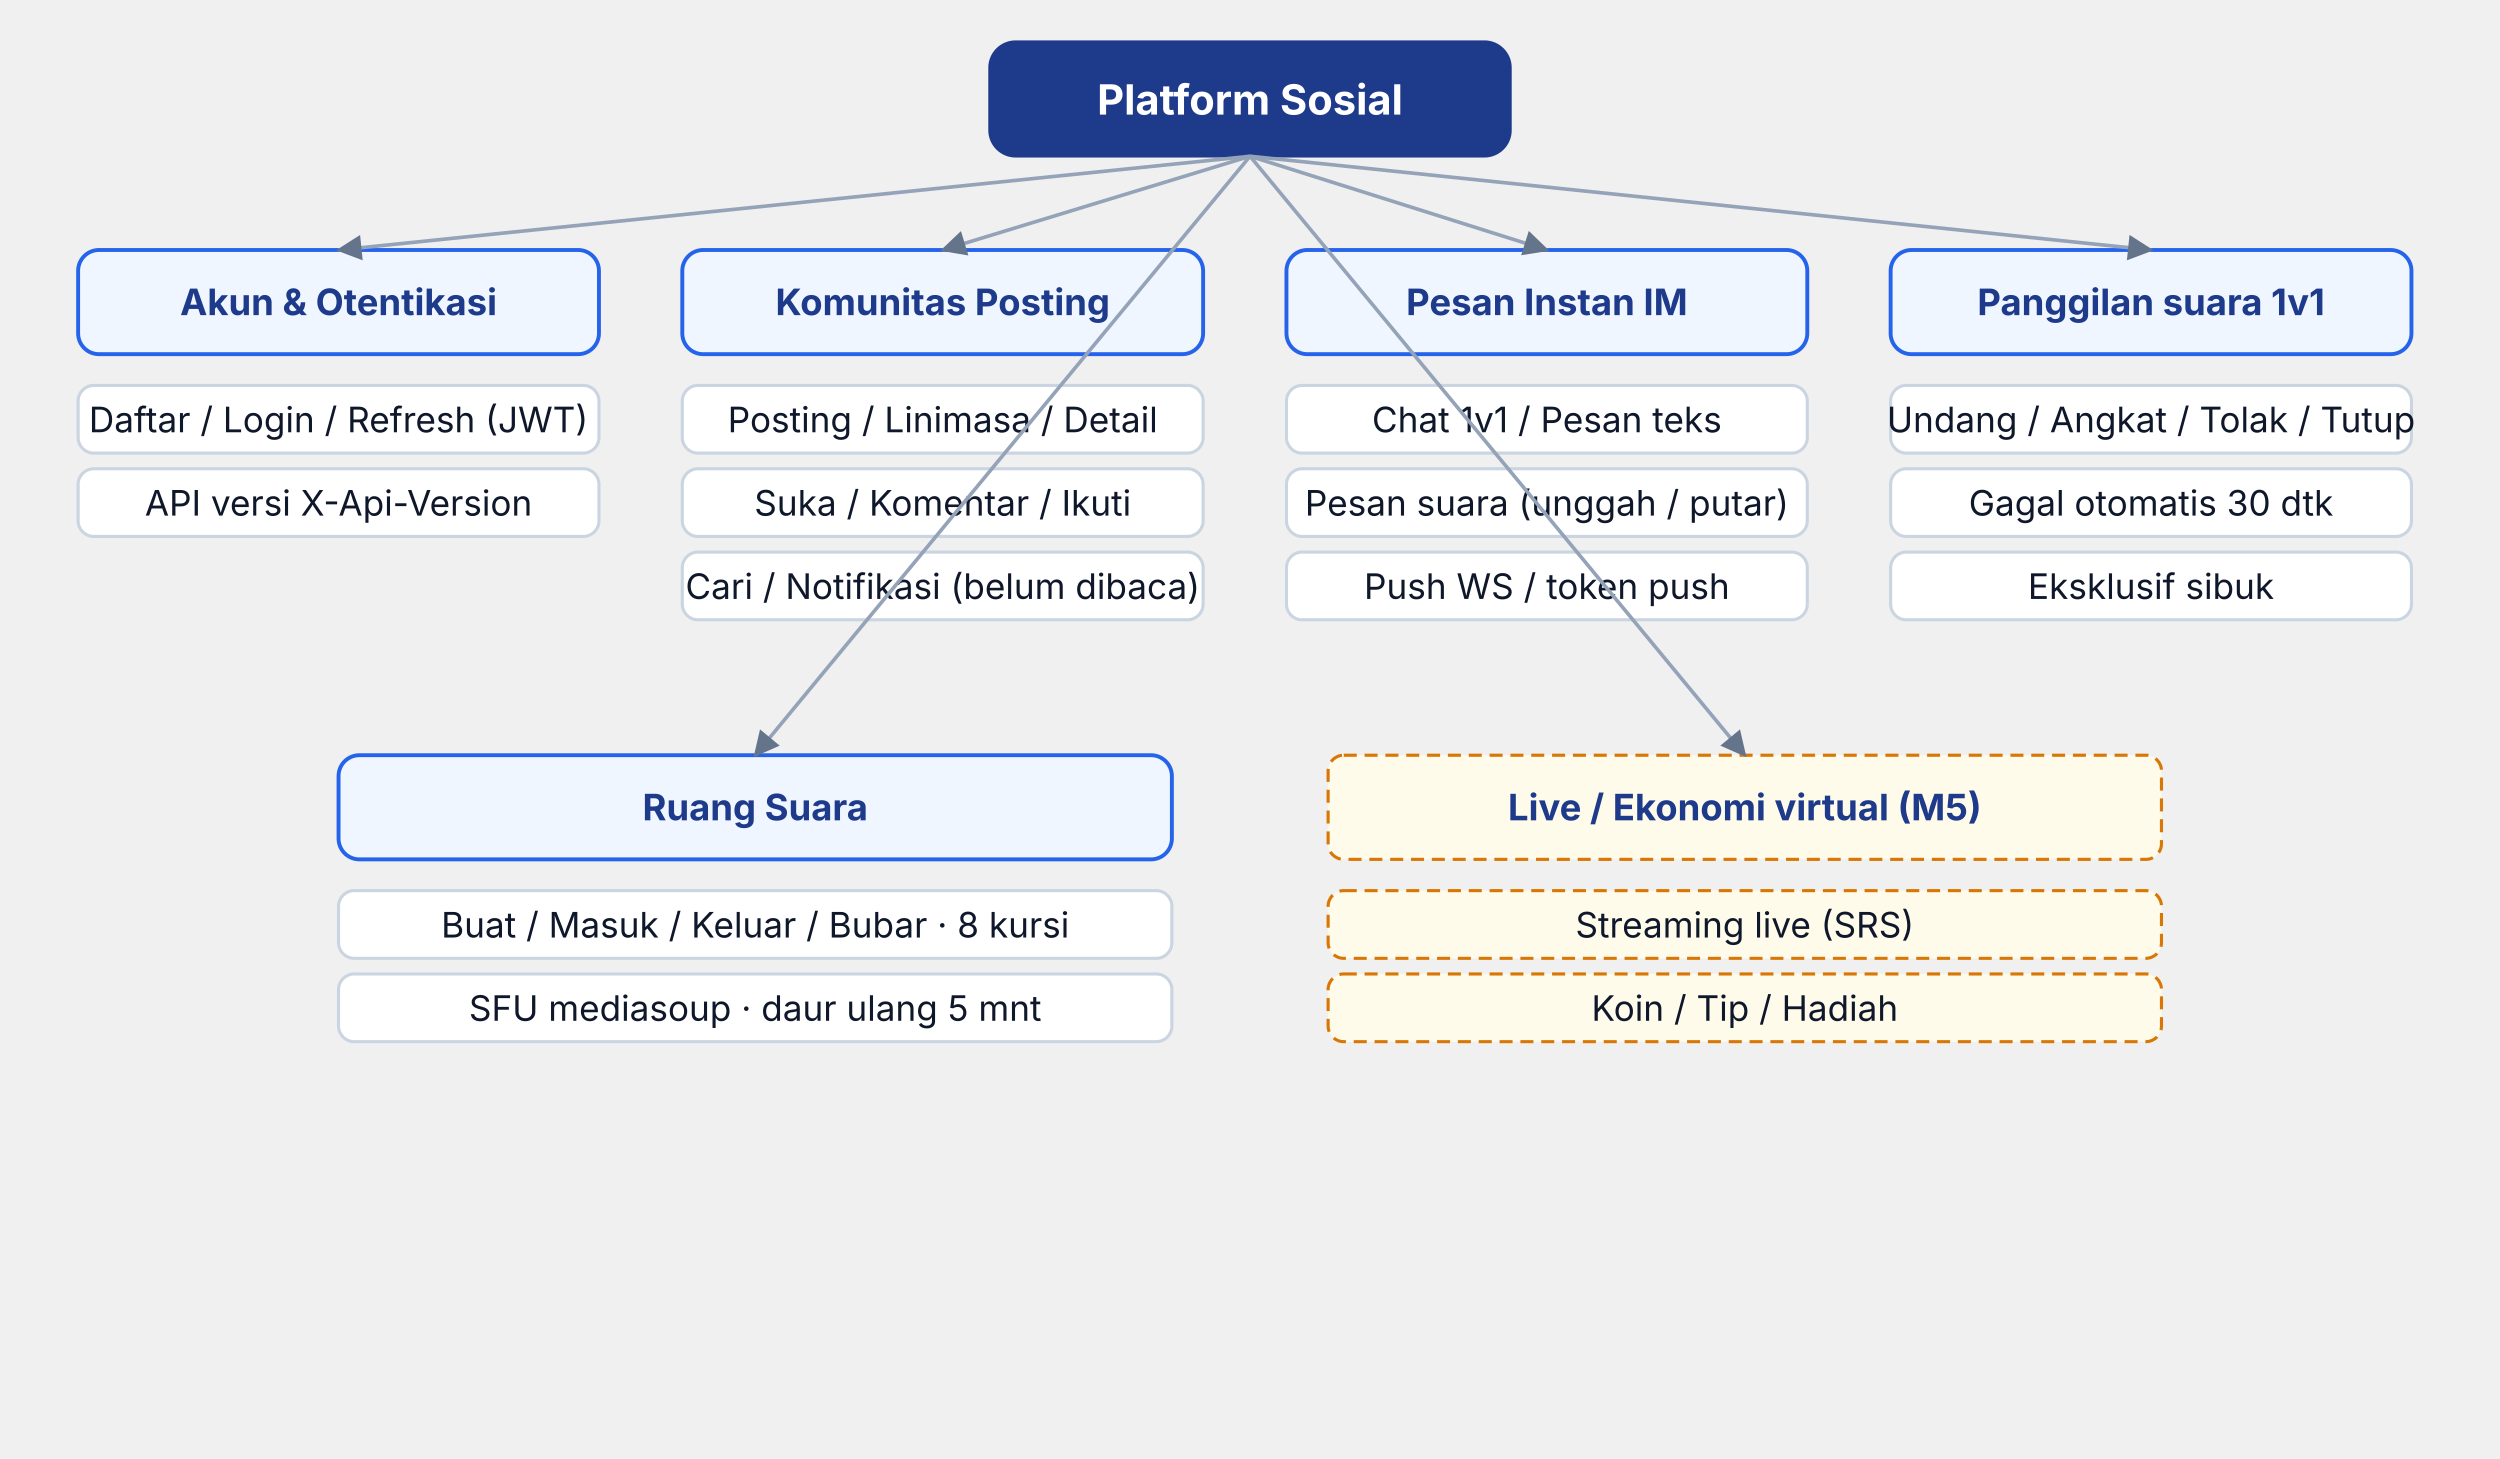
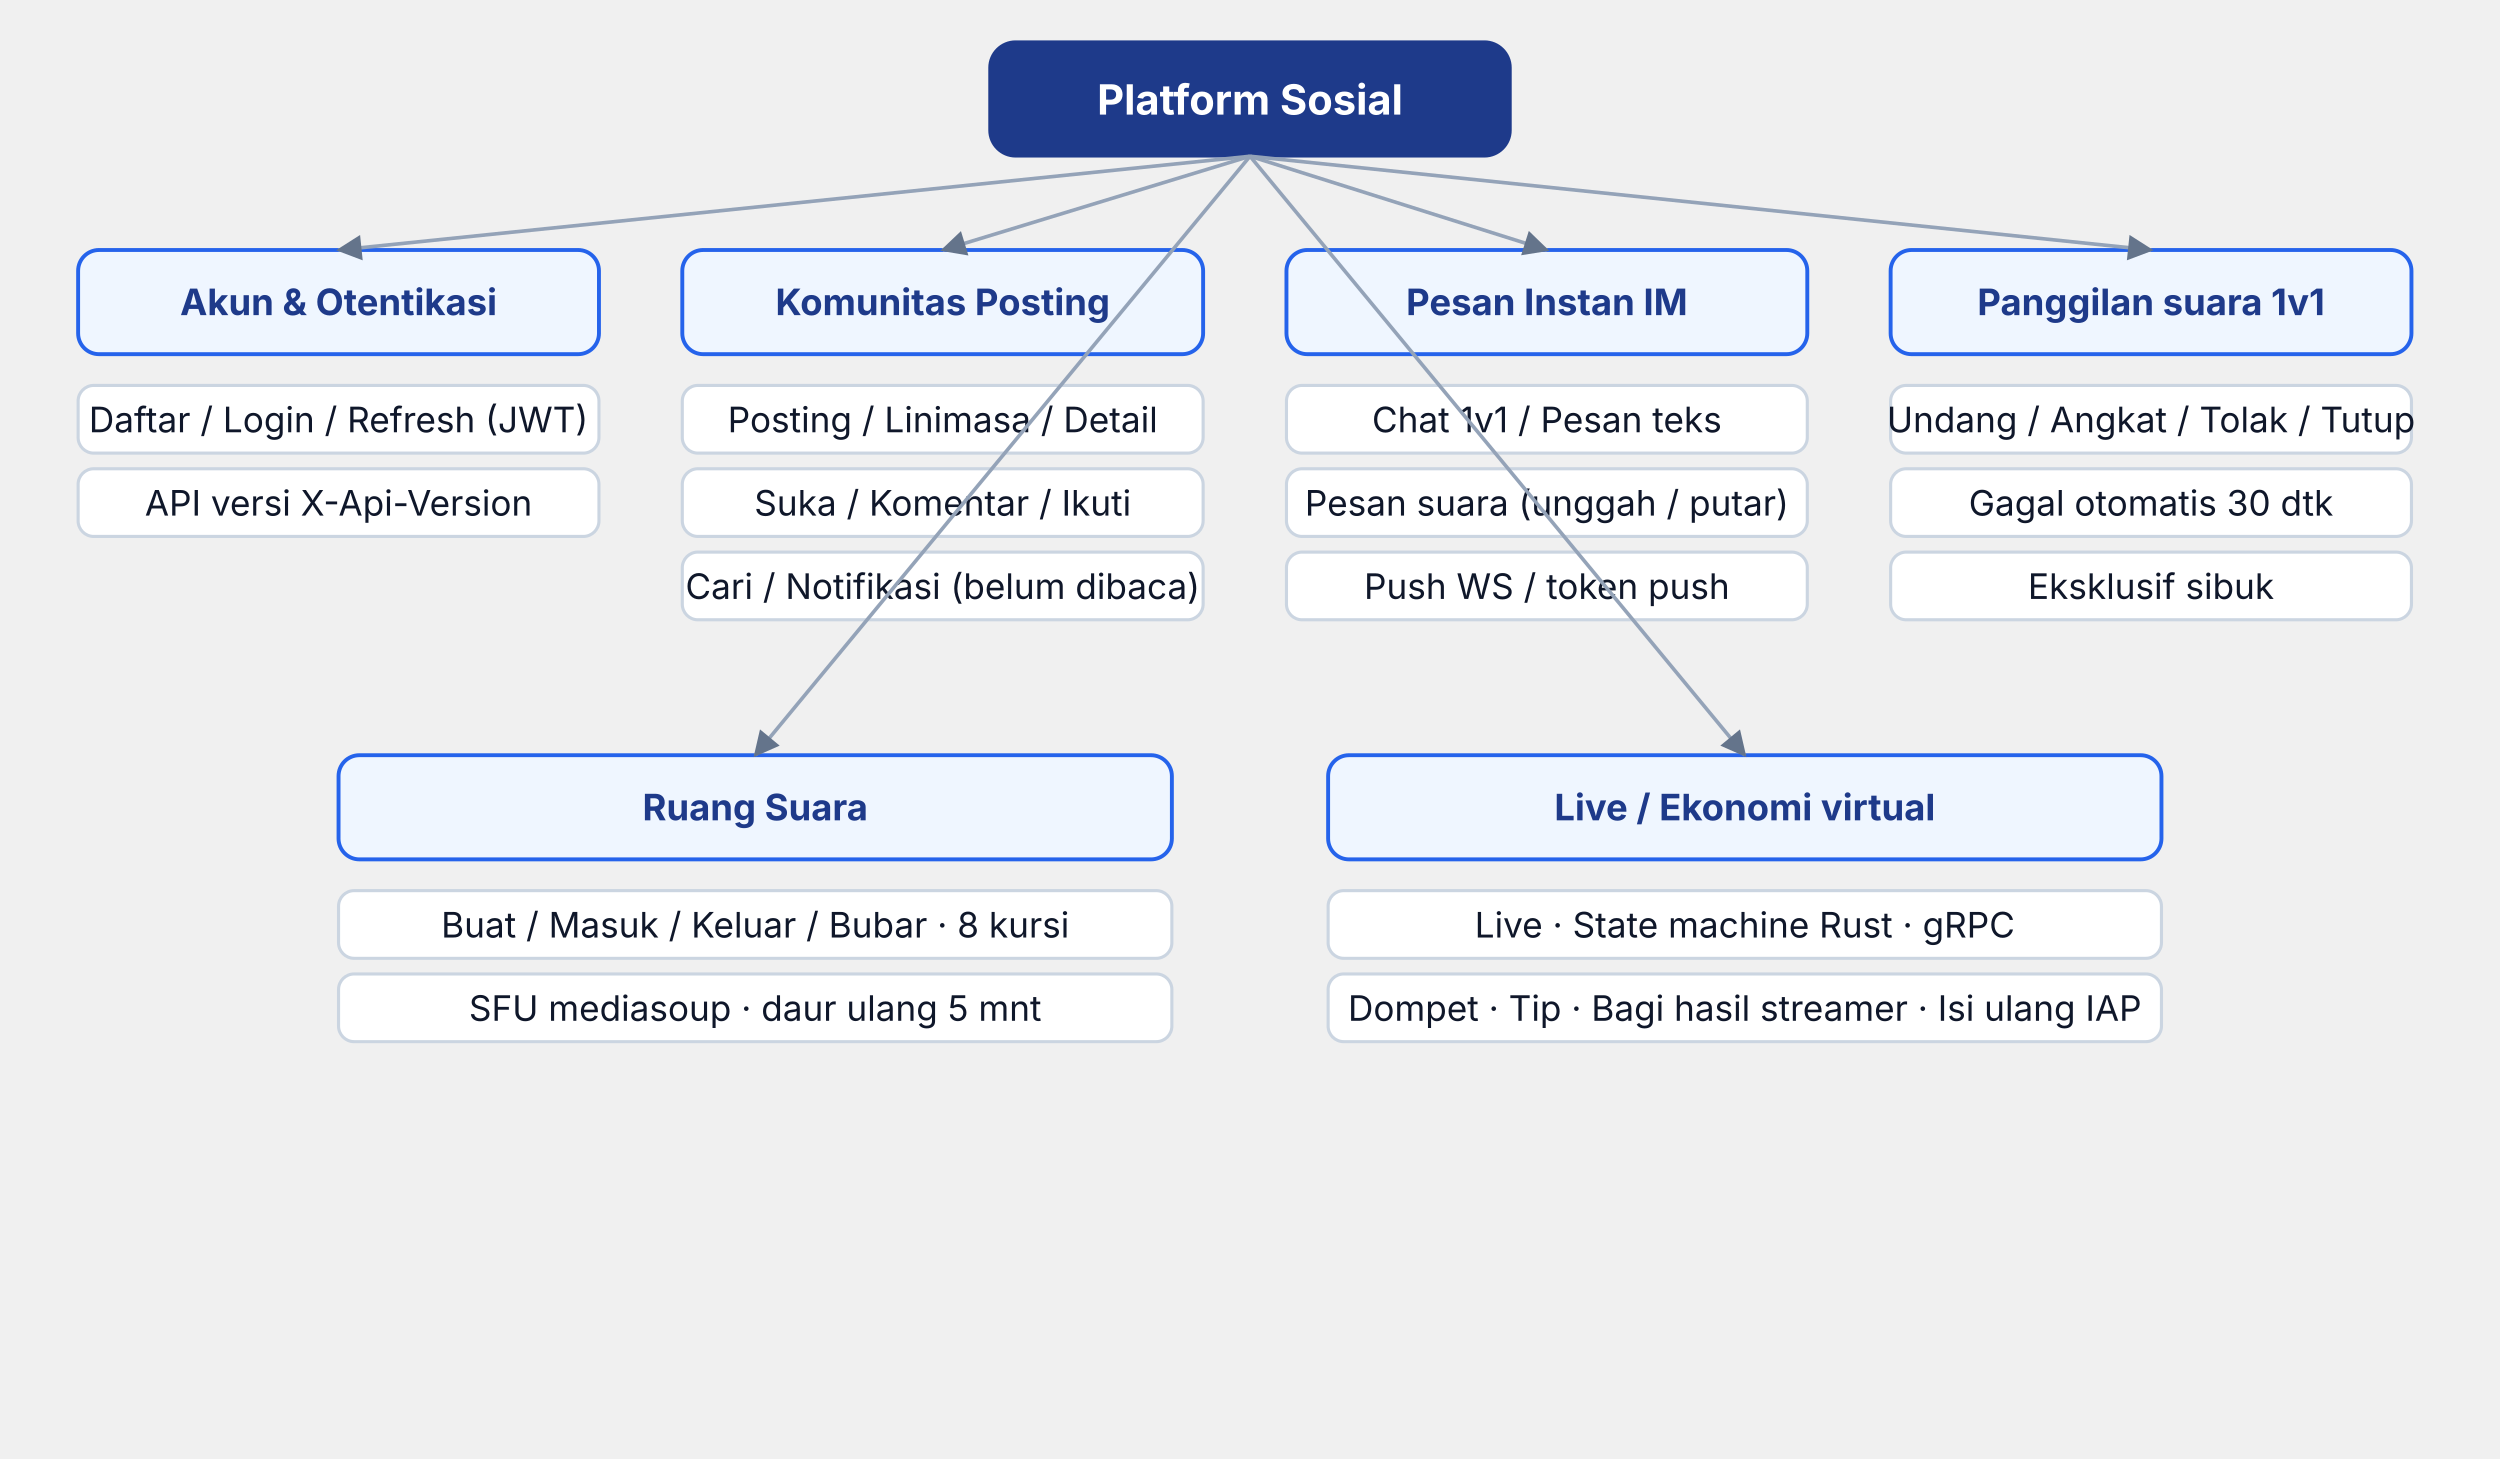
<svg xmlns="http://www.w3.org/2000/svg" viewBox="0 0 960 560" width="100%" font-family="system-ui, -apple-system, 'Segoe UI', 'PingFang SC', 'Microsoft YaHei', sans-serif">
  <defs>
    <marker id="arr" viewBox="0 0 10 10" refX="9" refY="5" markerWidth="7" markerHeight="7" orient="auto-start-reverse">
      <path d="M 0 0 L 10 5 L 0 10 z" fill="#64748b" />
    </marker>
  </defs>
  <style>
    .root { fill: #1e3a8a; stroke: #1e3a8a; rx: 10 }
    .mod  { fill: #eff6ff; stroke: #2563eb; stroke-width: 1.5; rx: 8 }
    .fn   { fill: #ffffff; stroke: #cbd5e1; stroke-width: 1.2; rx: 6 }
-     .plan { fill: #fffbeb; stroke: #d97706; stroke-width: 1.2; rx: 6; stroke-dasharray: 5 3 }
    .t    { font-size: 13.5px; fill: #0f172a; text-anchor: middle }
    .tr   { font-size: 16px; font-weight: 700; fill: #ffffff; text-anchor: middle }
    .tm   { font-size: 14px; font-weight: 700; fill: #1e3a8a; text-anchor: middle }
    .ts   { font-size: 11px; fill: #d97706; text-anchor: middle }
    .edge { stroke: #94a3b8; stroke-width: 1.4; fill: none; marker-end: url(#arr) }
  </style>
  <rect class="root" x="380" y="16" width="200" height="44" />
  <text class="tr" x="480" y="44">Platform Sosial</text>
  <rect class="mod" x="30" y="96" width="200" height="40" />
  <text class="tm" x="130" y="121">Akun &amp; Otentikasi</text>
  <path class="edge" d="M 480 60 L 130 96" />
  <rect class="fn" x="30" y="148" width="200" height="26" />
  <text class="t" x="130" y="166">Daftar / Login / Refresh (JWT)</text>
  <rect class="fn" x="30" y="180" width="200" height="26" />
  <text class="t" x="130" y="198">API versi X-Api-Version</text>
  <rect class="mod" x="262" y="96" width="200" height="40" />
  <text class="tm" x="362" y="121">Komunitas Posting</text>
  <path class="edge" d="M 480 60 L 362 96" />
  <rect class="fn" x="262" y="148" width="200" height="26" />
  <text class="t" x="362" y="166">Posting / Linimasa / Detail</text>
  <rect class="fn" x="262" y="180" width="200" height="26" />
  <text class="t" x="362" y="198">Suka / Komentar / Ikuti</text>
  <rect class="fn" x="262" y="212" width="200" height="26" />
  <text class="t" x="362" y="230">Cari / Notifikasi (belum dibaca)</text>
  <rect class="mod" x="494" y="96" width="200" height="40" />
  <text class="tm" x="594" y="121">Pesan Instan IM</text>
  <path class="edge" d="M 480 60 L 594 96" />
  <rect class="fn" x="494" y="148" width="200" height="26" />
  <text class="t" x="594" y="166">Chat 1v1 / Pesan teks</text>
  <rect class="fn" x="494" y="180" width="200" height="26" />
  <text class="t" x="594" y="198">Pesan suara (unggah / putar)</text>
  <rect class="fn" x="494" y="212" width="200" height="26" />
  <text class="t" x="594" y="230">Push WS / token push</text>
  <rect class="mod" x="726" y="96" width="200" height="40" />
  <text class="tm" x="826" y="121">Panggilan suara 1v1</text>
  <path class="edge" d="M 480 60 L 826 96" />
  <rect class="fn" x="726" y="148" width="200" height="26" />
  <text class="t" x="826" y="166">Undang / Angkat / Tolak / Tutup</text>
  <rect class="fn" x="726" y="180" width="200" height="26" />
  <text class="t" x="826" y="198">Gagal otomatis 30 dtk</text>
  <rect class="fn" x="726" y="212" width="200" height="26" />
  <text class="t" x="826" y="230">Eksklusif sibuk</text>
  <rect class="mod" x="130" y="290" width="320" height="40" />
  <text class="tm" x="290" y="315">Ruang Suara</text>
  <path class="edge" d="M 480 60 L 290 290" />
  <rect class="fn" x="130" y="342" width="320" height="26" />
  <text class="t" x="290" y="360">Buat / Masuk / Keluar / Bubar · 8 kursi</text>
  <rect class="fn" x="130" y="374" width="320" height="26" />
  <text class="t" x="290" y="392">SFU mediasoup · daur ulang 5 mnt</text>
-   <rect class="plan" x="510" y="290" width="320" height="40" />
-   <text class="tm" x="670" y="315">Live / Ekonomi virtual (M5)</text>
+   <rect class="mod" x="510" y="290" width="320" height="40" />
+   <text class="tm" x="670" y="315">Live / Ekonomi virtual</text>
  <path class="edge" d="M 480 60 L 670 290" />
-   <rect class="plan" x="510" y="342" width="320" height="26" />
-   <text class="t" x="670" y="360">Streaming live (SRS)</text>
-   <rect class="plan" x="510" y="374" width="320" height="26" />
-   <text class="t" x="670" y="392">Koin / Tip / Hadiah</text>
+   <rect class="fn" x="510" y="342" width="320" height="26" />
+   <text class="t" x="670" y="360">Live · State machine Rust · gRPC</text>
+   <rect class="fn" x="510" y="374" width="320" height="26" />
+   <text class="t" x="670" y="392">Dompet · Tip · Bagi hasil streamer · Isi ulang IAP</text>
</svg>
